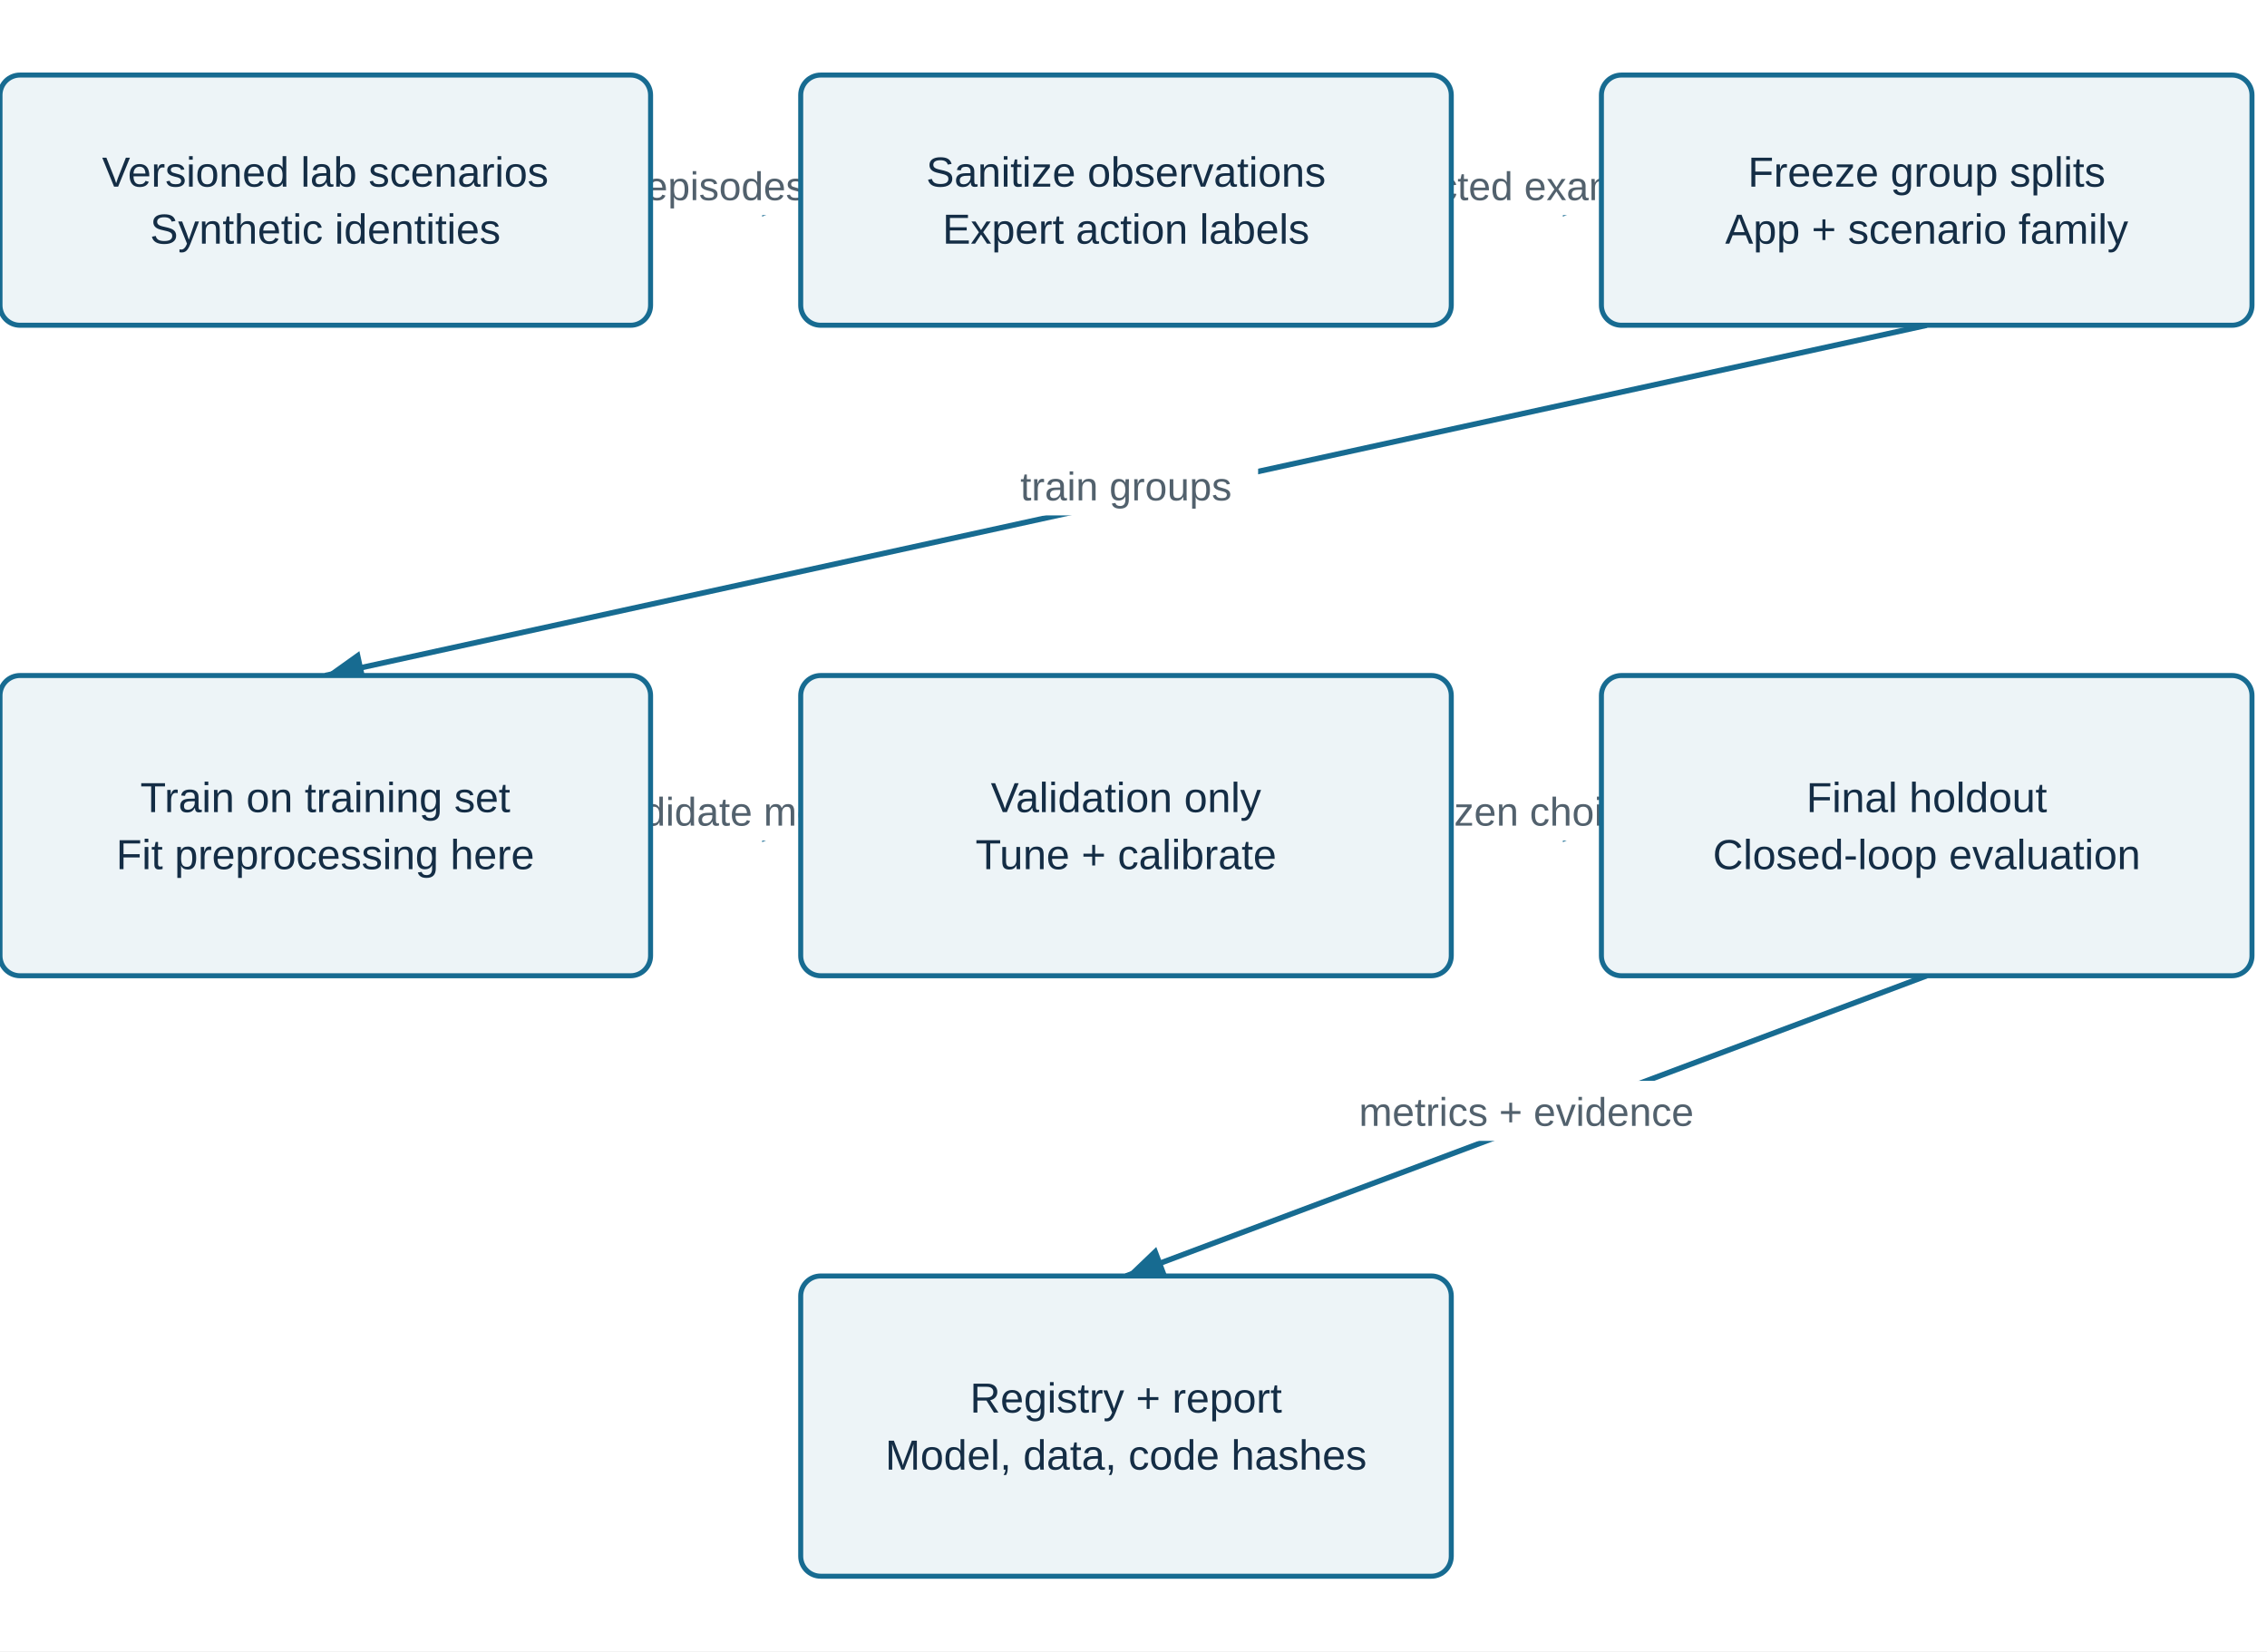
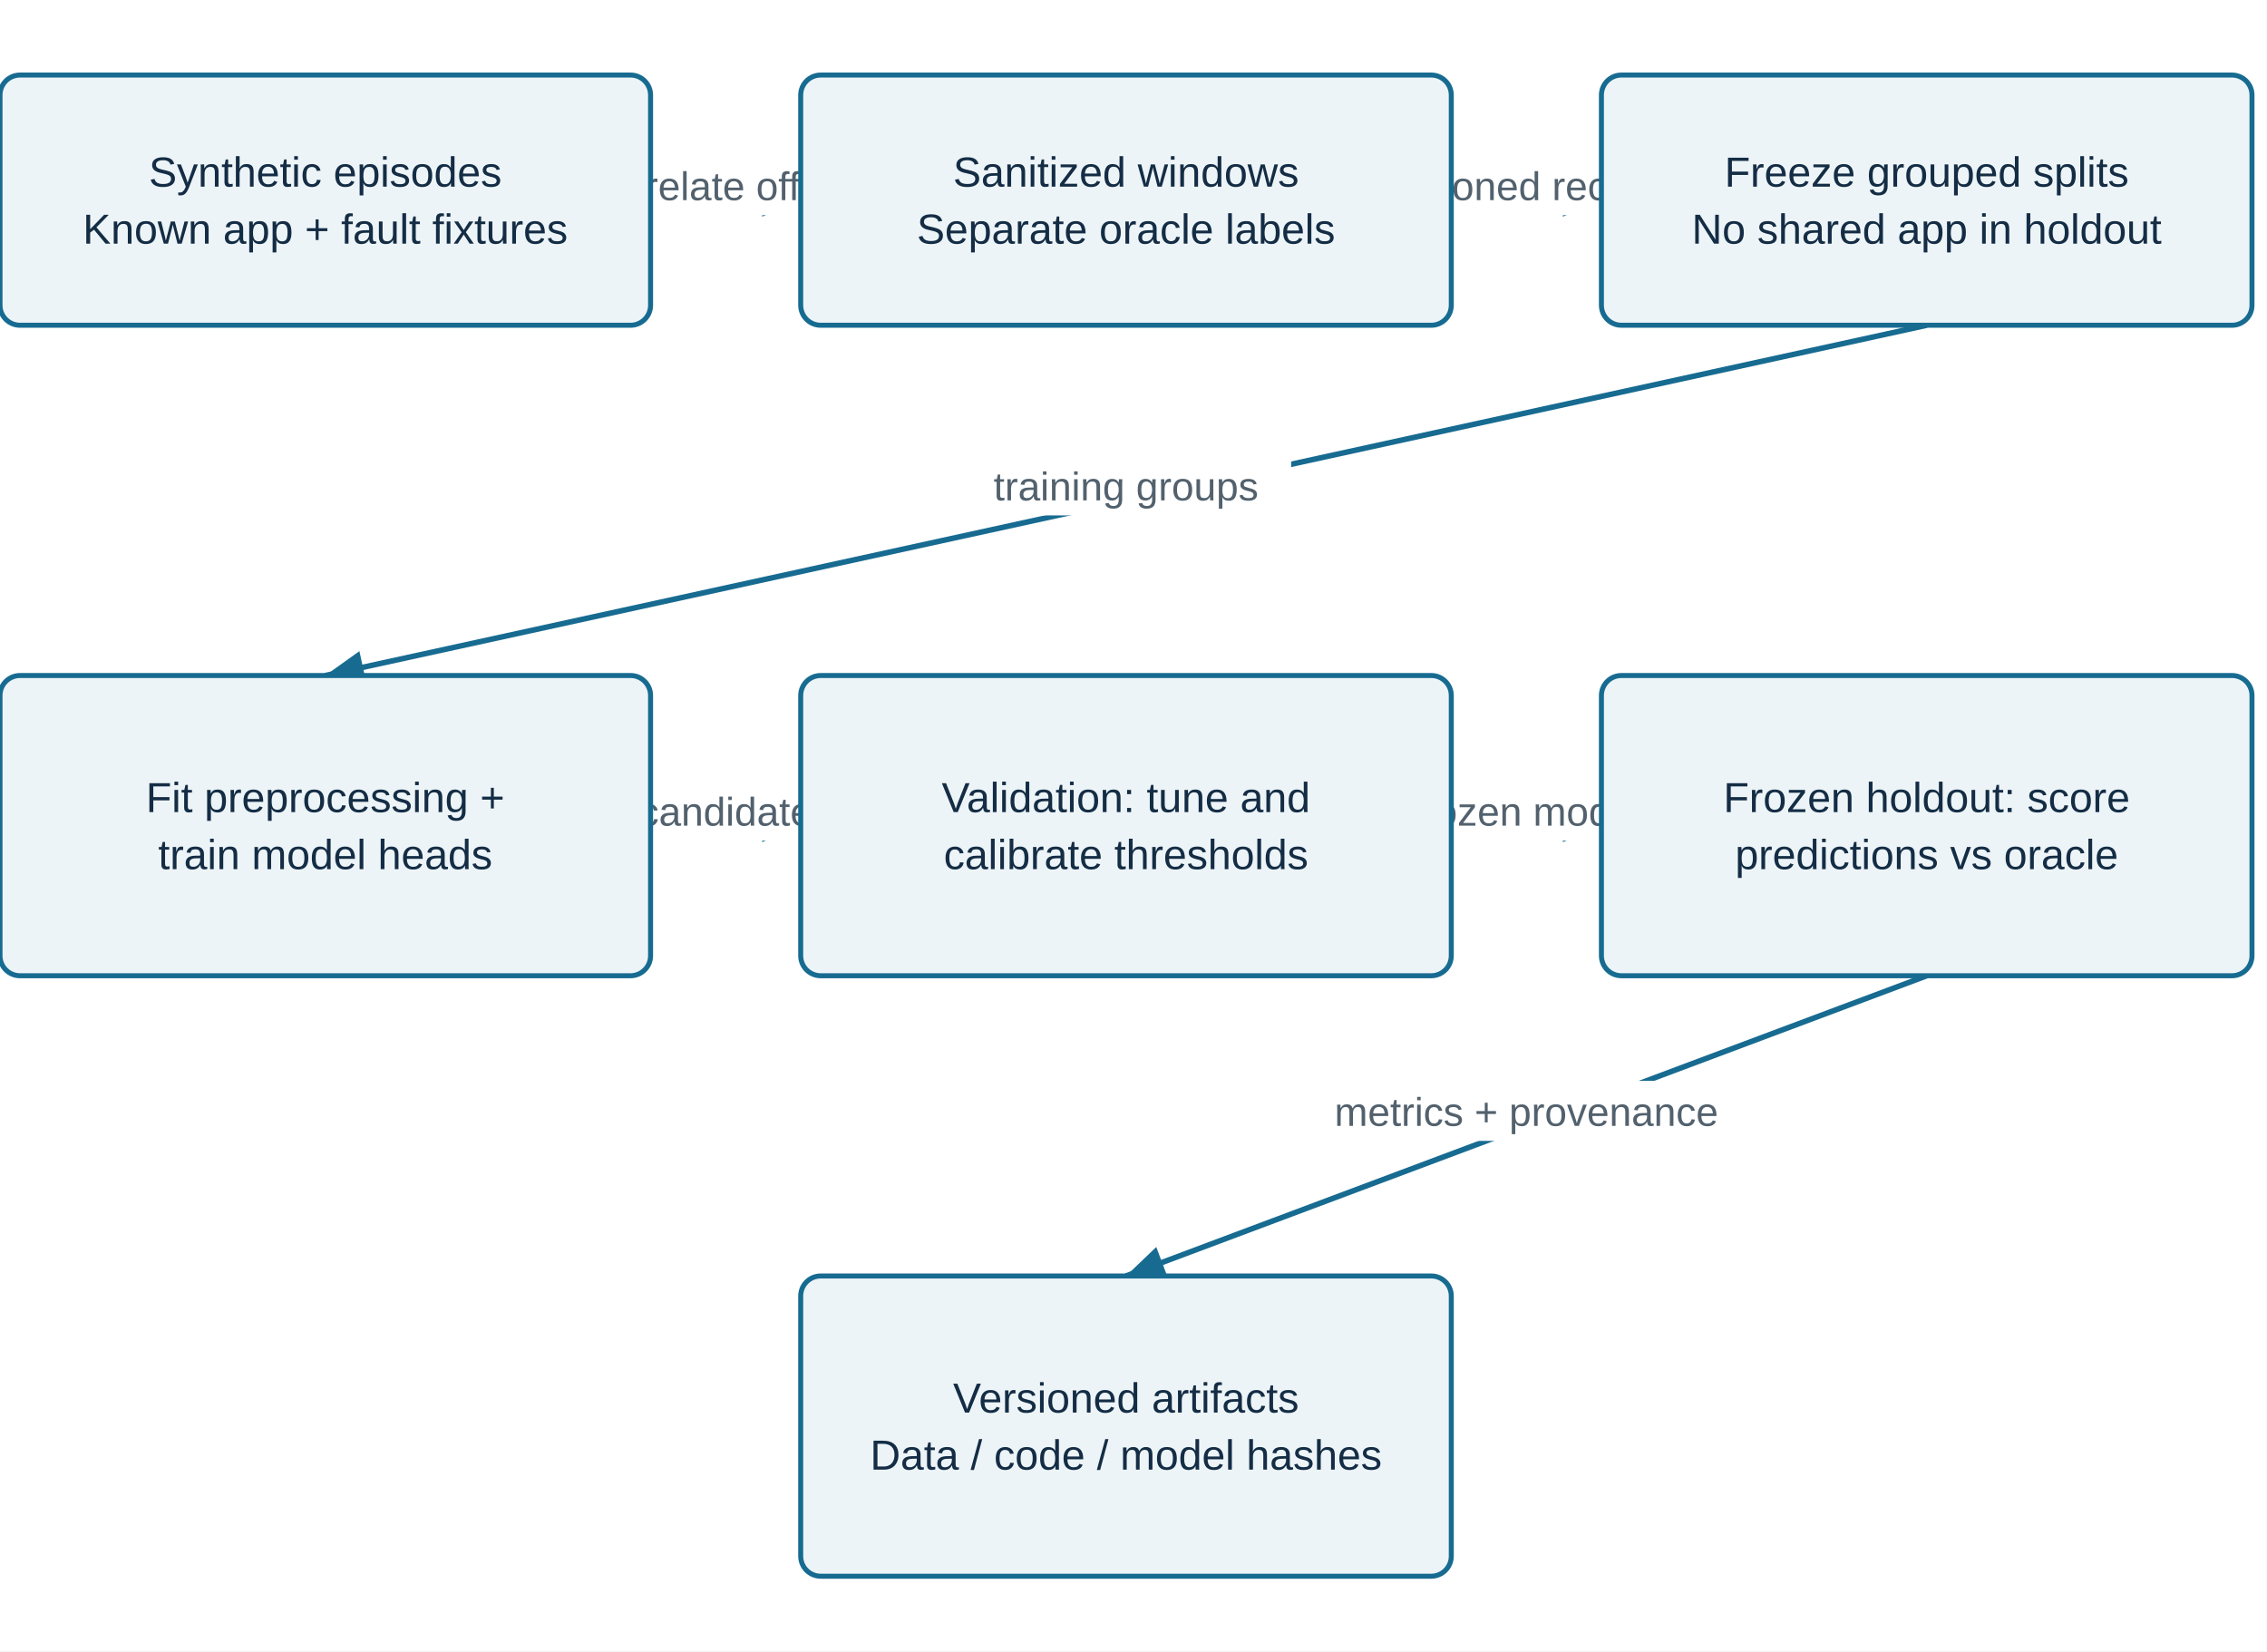
<svg xmlns="http://www.w3.org/2000/svg" width="453" height="330" viewBox="0 0 453 330">
  <rect width="100%" height="100%" fill="white" />
  <defs>
    <marker id="arrow" markerWidth="8" markerHeight="8" refX="7" refY="3" orient="auto">
      <path d="M0,0 L0,6 L7,3 z" fill="#176B91" />
    </marker>
  </defs>
  <polyline points="130,40.0 160,40.0" fill="none" stroke="#176B91" stroke-width="1.1" marker-end="url(#arrow)" />
-   <rect x="127.4" y="31.0" width="35.2" height="12" fill="white" />
-   <text x="145.0" y="40.0" text-anchor="middle" font-family="Arial" font-size="8" fill="#52616D">episodes</text>
+   <rect x="107.6" y="31.0" width="74.8" height="12" fill="white" />
+   <text x="145.0" y="40.0" text-anchor="middle" font-family="Arial" font-size="8" fill="#52616D">correlate offline</text>
  <polyline points="290,40.0 320,40.0" fill="none" stroke="#176B91" stroke-width="1.1" marker-end="url(#arrow)" />
  <rect x="267.6" y="31.0" width="74.8" height="12" fill="white" />
-   <text x="305.0" y="40.0" text-anchor="middle" font-family="Arial" font-size="8" fill="#52616D">redacted examples</text>
+   <text x="305.0" y="40.0" text-anchor="middle" font-family="Arial" font-size="8" fill="#52616D">versioned records</text>
  <polyline points="385.0,65 65.0,135" fill="none" stroke="#176B91" stroke-width="1.1" marker-end="url(#arrow)" />
-   <rect x="198.6" y="91.0" width="52.8" height="12" fill="white" />
-   <text x="225.0" y="100.0" text-anchor="middle" font-family="Arial" font-size="8" fill="#52616D">train groups</text>
+   <rect x="192.0" y="91.0" width="66.0" height="12" fill="white" />
+   <text x="225.0" y="100.0" text-anchor="middle" font-family="Arial" font-size="8" fill="#52616D">training groups</text>
  <polyline points="130,165.0 160,165.0" fill="none" stroke="#176B91" stroke-width="1.1" marker-end="url(#arrow)" />
-   <rect x="112.0" y="156.0" width="66.0" height="12" fill="white" />
-   <text x="145.0" y="165.0" text-anchor="middle" font-family="Arial" font-size="8" fill="#52616D">candidate model</text>
+   <rect x="125.2" y="156.0" width="39.6" height="12" fill="white" />
+   <text x="145.0" y="165.0" text-anchor="middle" font-family="Arial" font-size="8" fill="#52616D">candidate</text>
  <polyline points="290,165.0 320,165.0" fill="none" stroke="#176B91" stroke-width="1.1" marker-end="url(#arrow)" />
-   <rect x="276.4" y="156.0" width="57.2" height="12" fill="white" />
-   <text x="305.0" y="165.0" text-anchor="middle" font-family="Arial" font-size="8" fill="#52616D">frozen choice</text>
+   <rect x="278.6" y="156.0" width="52.8" height="12" fill="white" />
+   <text x="305.0" y="165.0" text-anchor="middle" font-family="Arial" font-size="8" fill="#52616D">frozen model</text>
  <polyline points="385.0,195 225.0,255" fill="none" stroke="#176B91" stroke-width="1.1" marker-end="url(#arrow)" />
-   <rect x="265.4" y="216.0" width="79.2" height="12" fill="white" />
-   <text x="305.0" y="225.0" text-anchor="middle" font-family="Arial" font-size="8" fill="#52616D">metrics + evidence</text>
+   <rect x="261.0" y="216.0" width="88.0" height="12" fill="white" />
+   <text x="305.0" y="225.0" text-anchor="middle" font-family="Arial" font-size="8" fill="#52616D">metrics + provenance</text>
  <rect x="0" y="15" width="130" height="50" rx="4" fill="#EDF4F7" stroke="#176B91" />
-   <text x="65.0" y="37.3" text-anchor="middle" font-family="Arial" font-size="8.4" fill="#142D45">Versioned lab scenarios</text>
-   <text x="65.0" y="48.7" text-anchor="middle" font-family="Arial" font-size="8.4" fill="#142D45">Synthetic identities</text>
+   <text x="65.0" y="37.3" text-anchor="middle" font-family="Arial" font-size="8.4" fill="#142D45">Synthetic episodes</text>
+   <text x="65.0" y="48.7" text-anchor="middle" font-family="Arial" font-size="8.4" fill="#142D45">Known app + fault fixtures</text>
  <rect x="160" y="15" width="130" height="50" rx="4" fill="#EDF4F7" stroke="#176B91" />
-   <text x="225.0" y="37.3" text-anchor="middle" font-family="Arial" font-size="8.4" fill="#142D45">Sanitize observations</text>
-   <text x="225.0" y="48.7" text-anchor="middle" font-family="Arial" font-size="8.4" fill="#142D45">Expert action labels</text>
+   <text x="225.0" y="37.3" text-anchor="middle" font-family="Arial" font-size="8.4" fill="#142D45">Sanitized windows</text>
+   <text x="225.0" y="48.7" text-anchor="middle" font-family="Arial" font-size="8.4" fill="#142D45">Separate oracle labels</text>
  <rect x="320" y="15" width="130" height="50" rx="4" fill="#EDF4F7" stroke="#176B91" />
-   <text x="385.0" y="37.3" text-anchor="middle" font-family="Arial" font-size="8.4" fill="#142D45">Freeze group splits</text>
-   <text x="385.0" y="48.7" text-anchor="middle" font-family="Arial" font-size="8.4" fill="#142D45">App + scenario family</text>
+   <text x="385.0" y="37.3" text-anchor="middle" font-family="Arial" font-size="8.4" fill="#142D45">Freeze grouped splits</text>
+   <text x="385.0" y="48.7" text-anchor="middle" font-family="Arial" font-size="8.4" fill="#142D45">No shared app in holdout</text>
  <rect x="0" y="135" width="130" height="60" rx="4" fill="#EDF4F7" stroke="#176B91" />
-   <text x="65.0" y="162.3" text-anchor="middle" font-family="Arial" font-size="8.4" fill="#142D45">Train on training set</text>
-   <text x="65.0" y="173.7" text-anchor="middle" font-family="Arial" font-size="8.4" fill="#142D45">Fit preprocessing here</text>
+   <text x="65.0" y="162.3" text-anchor="middle" font-family="Arial" font-size="8.4" fill="#142D45">Fit preprocessing +</text>
+   <text x="65.0" y="173.7" text-anchor="middle" font-family="Arial" font-size="8.4" fill="#142D45">train model heads</text>
  <rect x="160" y="135" width="130" height="60" rx="4" fill="#EDF4F7" stroke="#176B91" />
-   <text x="225.0" y="162.3" text-anchor="middle" font-family="Arial" font-size="8.4" fill="#142D45">Validation only</text>
-   <text x="225.0" y="173.7" text-anchor="middle" font-family="Arial" font-size="8.4" fill="#142D45">Tune + calibrate</text>
+   <text x="225.0" y="162.3" text-anchor="middle" font-family="Arial" font-size="8.4" fill="#142D45">Validation: tune and</text>
+   <text x="225.0" y="173.7" text-anchor="middle" font-family="Arial" font-size="8.4" fill="#142D45">calibrate thresholds</text>
  <rect x="320" y="135" width="130" height="60" rx="4" fill="#EDF4F7" stroke="#176B91" />
-   <text x="385.0" y="162.3" text-anchor="middle" font-family="Arial" font-size="8.4" fill="#142D45">Final holdout</text>
-   <text x="385.0" y="173.7" text-anchor="middle" font-family="Arial" font-size="8.4" fill="#142D45">Closed-loop evaluation</text>
+   <text x="385.0" y="162.3" text-anchor="middle" font-family="Arial" font-size="8.4" fill="#142D45">Frozen holdout: score</text>
+   <text x="385.0" y="173.7" text-anchor="middle" font-family="Arial" font-size="8.4" fill="#142D45">predictions vs oracle</text>
  <rect x="160" y="255" width="130" height="60" rx="4" fill="#EDF4F7" stroke="#176B91" />
-   <text x="225.0" y="282.3" text-anchor="middle" font-family="Arial" font-size="8.4" fill="#142D45">Registry + report</text>
-   <text x="225.0" y="293.7" text-anchor="middle" font-family="Arial" font-size="8.4" fill="#142D45">Model, data, code hashes</text>
+   <text x="225.0" y="282.3" text-anchor="middle" font-family="Arial" font-size="8.4" fill="#142D45">Versioned artifacts</text>
+   <text x="225.0" y="293.7" text-anchor="middle" font-family="Arial" font-size="8.4" fill="#142D45">Data / code / model hashes</text>
</svg>
